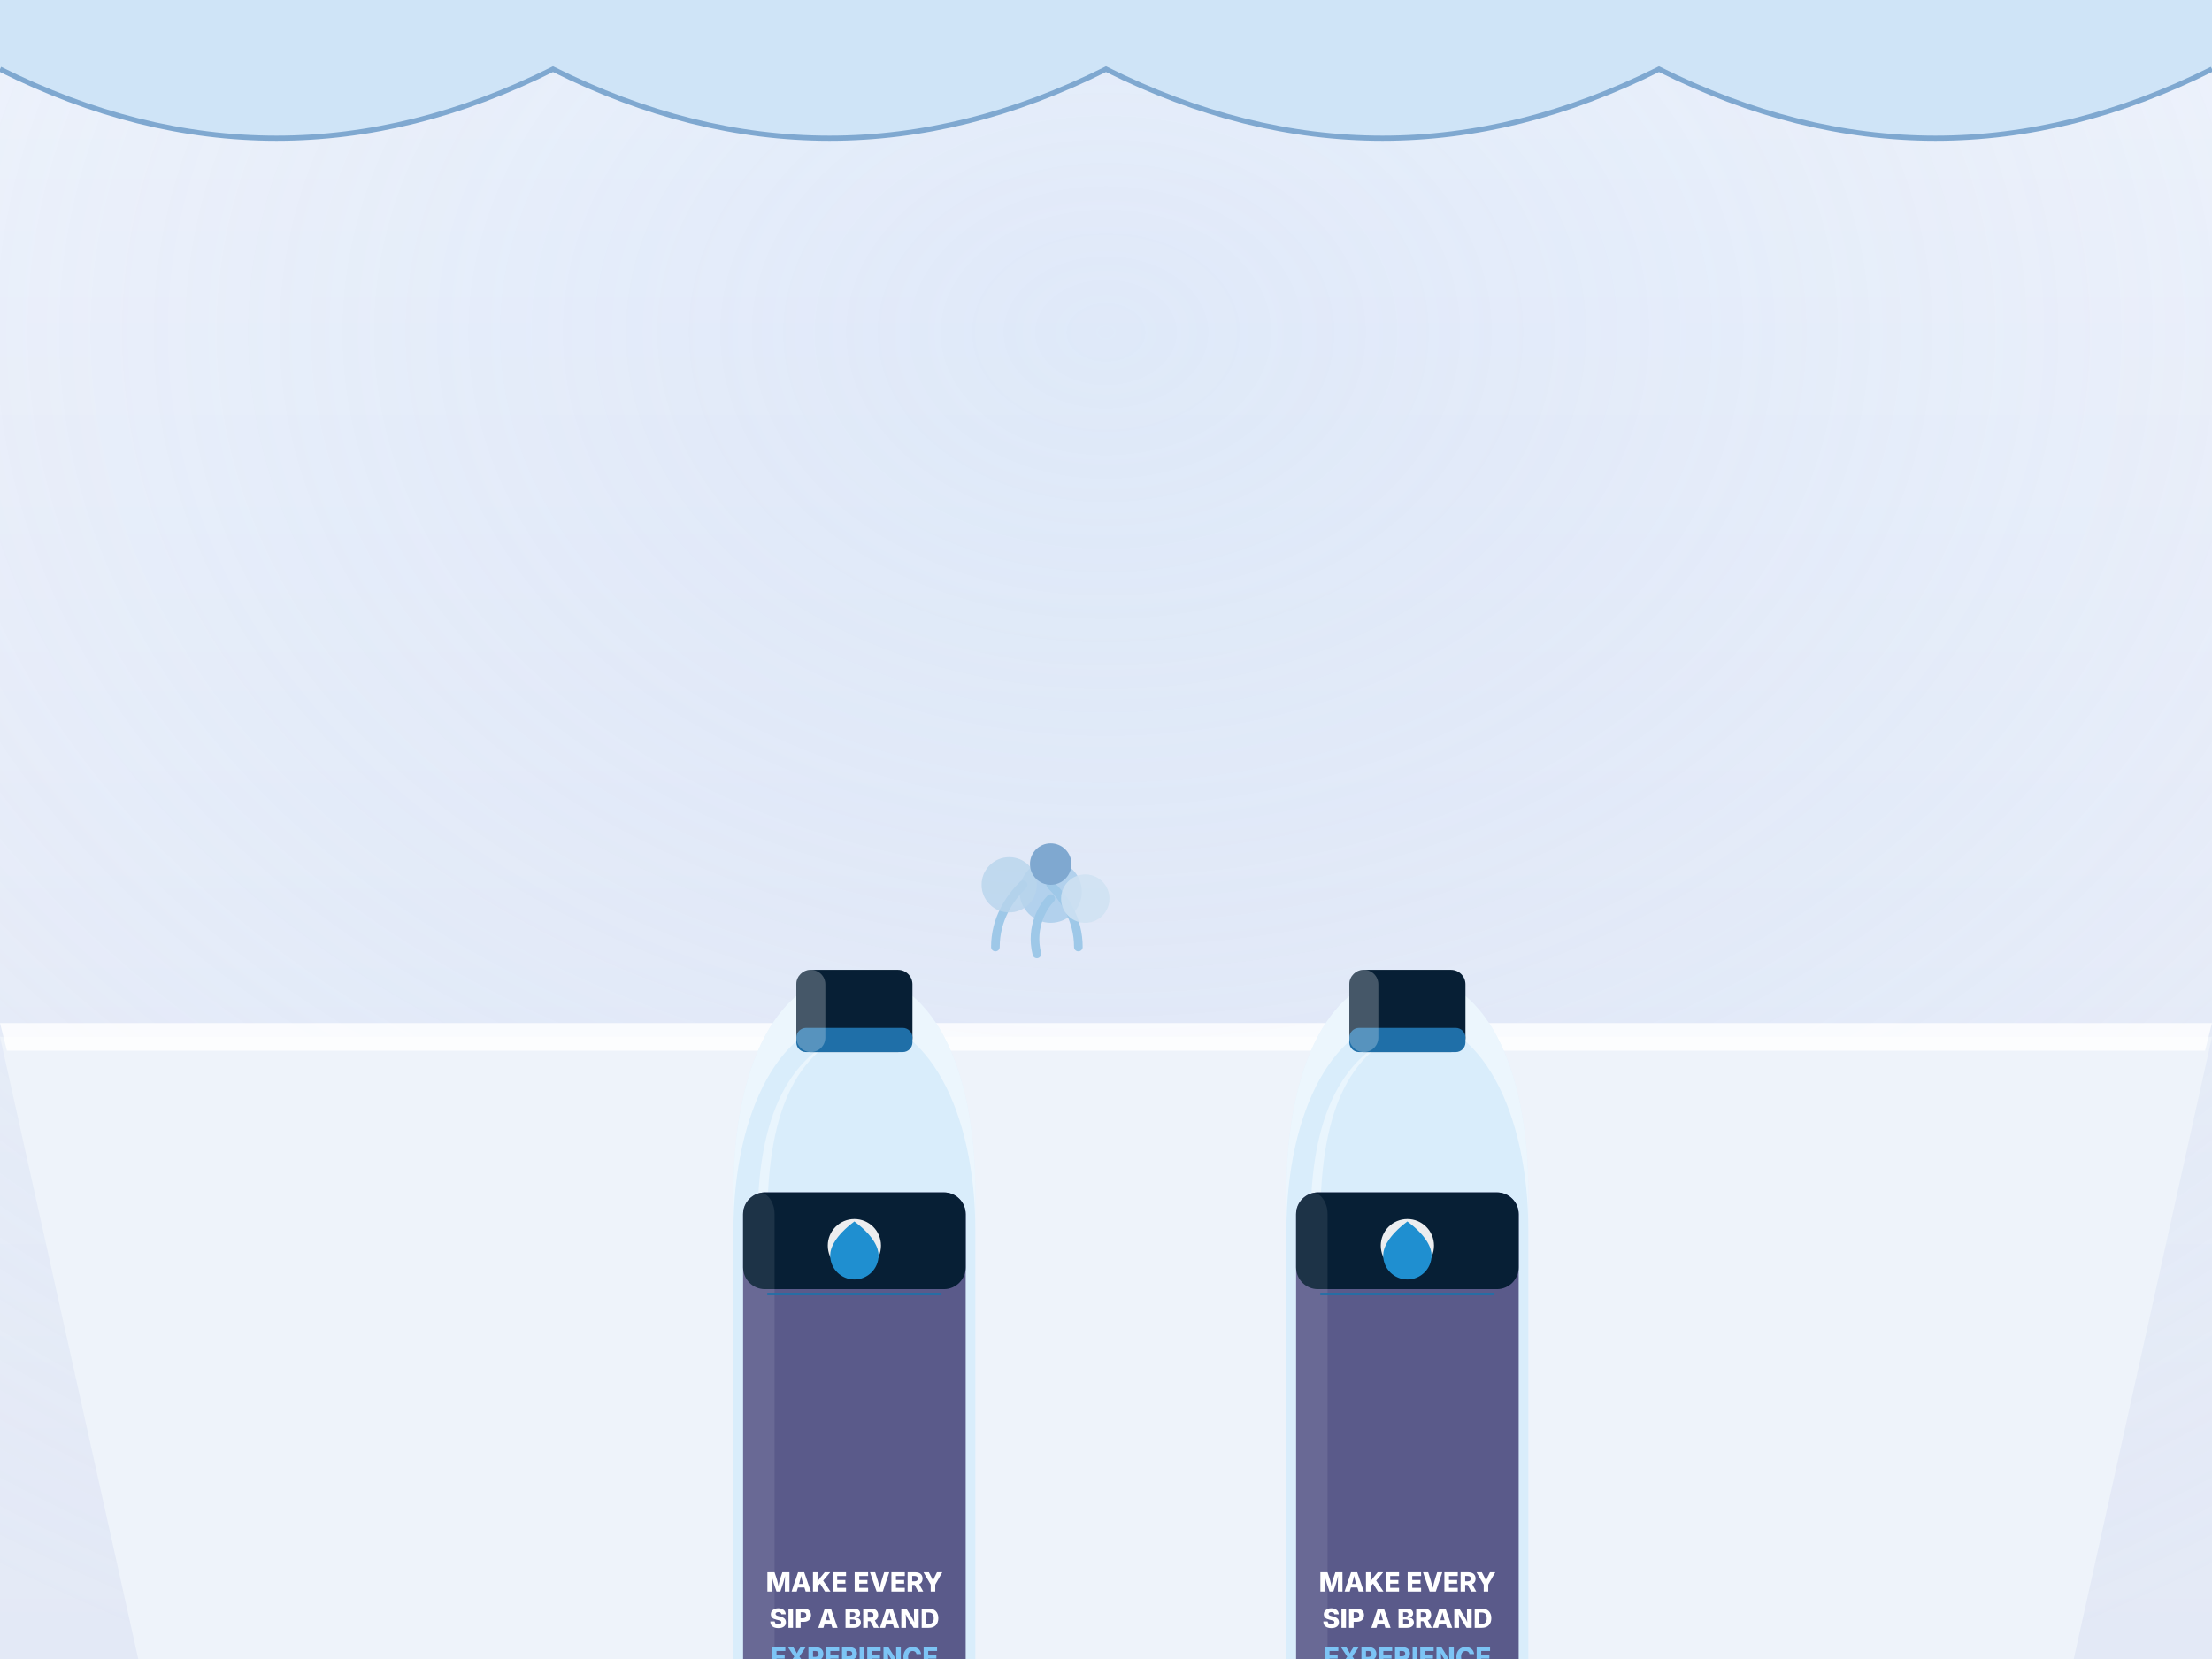
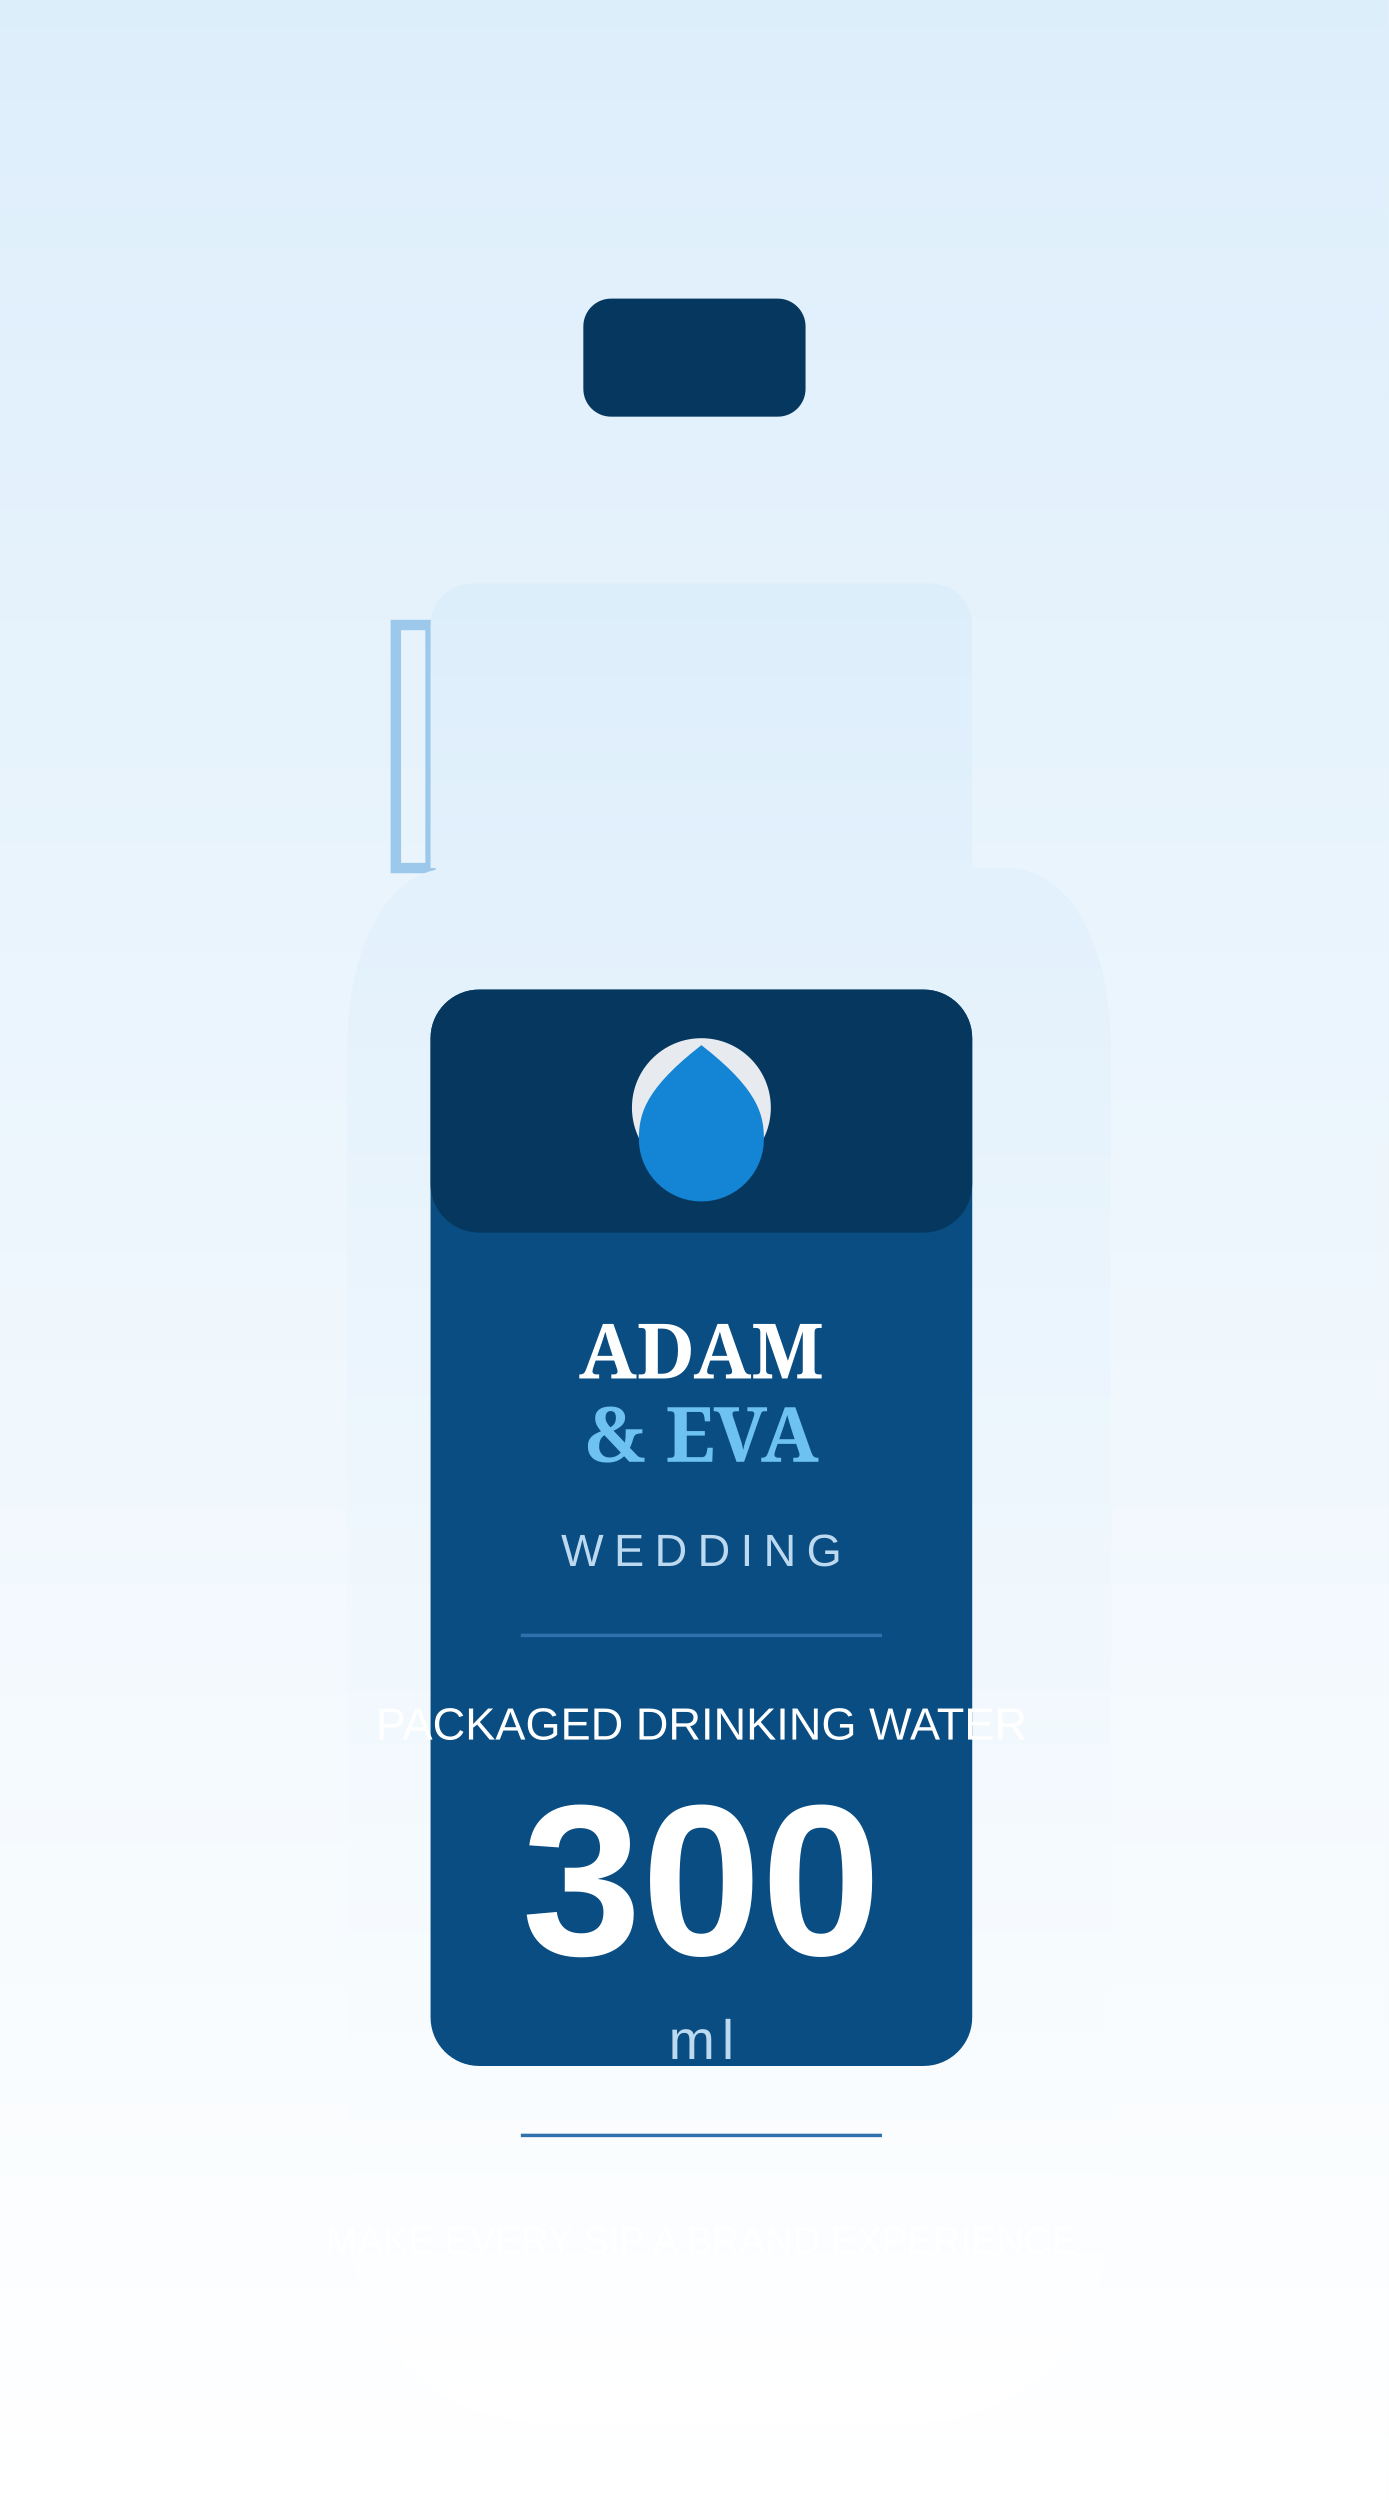
- <svg xmlns="http://www.w3.org/2000/svg" viewBox="0 0 640 480" role="img" aria-label="BRANDSIP branded bottles at a wedding table">
+ <svg xmlns="http://www.w3.org/2000/svg" viewBox="0 0 400 720" width="400" height="720" role="img" aria-label="Customized wedding water bottle">
  <defs>
-     <linearGradient id="wdbg" x1="0" y1="0" x2="0" y2="1">
-       <stop offset="0" stop-color="#f5f7fd" />
-       <stop offset="1" stop-color="#e3e9f6" />
+     <linearGradient id="sk" x1="0" y1="0" x2="0" y2="1">
+       <stop offset="0" stop-color="#ddeefb" />
+       <stop offset="1" stop-color="#ffffff" />
    </linearGradient>
-     <radialGradient id="wdwarm" cx="0.5" cy="0.2" r="0.9">
-       <stop offset="0" stop-color="#a9c7ef" stop-opacity="0.25" />
-       <stop offset="1" stop-color="#a9c7ef" stop-opacity="0" />
-     </radialGradient>
  </defs>
-   <rect width="640" height="480" fill="url(#wdbg)" />
-   <rect width="640" height="480" fill="url(#wdwarm)" />
-   <path d="M0 20 Q80 60 160 20 Q240 60 320 20 Q400 60 480 20 Q560 60 640 20 L640 0 L0 0 Z" fill="#cfe4f7" />
-   <path d="M0 20 Q80 60 160 20 Q240 60 320 20 Q400 60 480 20 Q560 60 640 20" stroke="#7fa8d0" stroke-width="1.5" fill="none" />
-   <path d="M0 300 L640 300 L600 480 L40 480 Z" fill="#eef3fa" />
-   <path d="M0 296 L640 296 L638 304 L2 304 Z" fill="#ffffff" opacity="0.8" />
-   <g transform="translate(300,250)">
-     <path d="M0 26 c-2 -8 2 -14 4 -16 M-12 24 c0 -8 4 -14 8 -18 M12 24 c0 -8 -4 -14 -8 -18" stroke="#9ec8e8" stroke-width="2.5" fill="none" stroke-linecap="round" />
-     <circle cx="4" cy="8" r="9" fill="#9ec8e8" opacity="0.7" />
-     <circle cx="-8" cy="6" r="8" fill="#b8d4ec" opacity="0.8" />
-     <circle cx="14" cy="10" r="7" fill="#cfe2f2" opacity="0.85" />
-     <circle cx="4" cy="0" r="6" fill="#7fa8d0" />
-   </g>
-   <g transform="translate(180,170) scale(0.7)">
-     <ellipse cx="96" cy="640" rx="95" ry="20" fill="#0a2f4d" opacity="0.18" />
-     <path d="M46 250 c0 -52 18 -90 50 -90 c32 0 50 38 50 90 l0 330 c0 38 -20 64 -50 64 c-30 0 -50 -26 -50 -64 z" fill="#d9edfb" />
-     <path d="M46 250 c0 -52 18 -90 50 -90 c32 0 50 38 50 90 l0 16 c0 -50 -20 -88 -50 -88 c-30 0 -50 38 -50 88 z" fill="#ffffff" opacity="0.5" />
-     <path d="M56 262 c0 -42 12 -72 44 -80 c-30 8 -40 38 -40 80 l0 280 c0 22 6 36 20 46 c-18 -8 -24 -26 -24 -46 z" fill="#ffffff" opacity="0.42" />
-     <path d="M50 500 l92 0 l0 130 c0 36 -18 58 -46 58 c-28 0 -46 -22 -46 -58 z" fill="#a9dffb" opacity="0.85" />
-     <ellipse cx="96" cy="498" rx="46" ry="6" fill="#ffffff" opacity="0.7" />
-     <rect x="72" y="158" width="48" height="34" rx="6" fill="#071f35" />
-     <rect x="72" y="182" width="48" height="10" rx="4" fill="#1f6fa8" />
-     <rect x="72" y="158" width="12" height="34" rx="6" fill="#ffffff" opacity="0.25" />
-     <rect x="50" y="250" width="92" height="230" rx="9" fill="#5a5a8a" />
-     <rect x="50" y="250" width="92" height="40" rx="9" fill="#071f35" />
-     <circle cx="96" cy="272" r="11" fill="#ffffff" opacity="0.92" />
-     <path d="M96 262 c8 6 10 11 10 14 a10 10 0 0 1 -20 0 c0 -3 2 -8 10 -14 z" fill="#1f8fd0" />
-     <rect x="50" y="250" width="13" height="230" rx="9" fill="#ffffff" opacity="0.09" />
-     <line x1="60" y1="292" x2="132" y2="292" stroke="#1f6fa8" stroke-width="1" />
-     <text font-family="Inter,Arial,sans-serif" font-weight="800" font-size="11" fill="#ffffff" x="96" y="415" text-anchor="middle">MAKE EVERY</text>
-     <text font-family="Inter,Arial,sans-serif" font-weight="800" font-size="11" fill="#ffffff" x="96" y="430" text-anchor="middle">SIP A BRAND</text>
-     <text font-family="Inter,Arial,sans-serif" font-weight="800" font-size="11" fill="#7cc4f5" x="96" y="446" text-anchor="middle">EXPERIENCE</text>
-   </g>
-   <g transform="translate(340,170) scale(0.7)">
-     <ellipse cx="96" cy="640" rx="95" ry="20" fill="#0a2f4d" opacity="0.18" />
-     <path d="M46 250 c0 -52 18 -90 50 -90 c32 0 50 38 50 90 l0 330 c0 38 -20 64 -50 64 c-30 0 -50 -26 -50 -64 z" fill="#d9edfb" />
-     <path d="M46 250 c0 -52 18 -90 50 -90 c32 0 50 38 50 90 l0 16 c0 -50 -20 -88 -50 -88 c-30 0 -50 38 -50 88 z" fill="#ffffff" opacity="0.5" />
-     <path d="M56 262 c0 -42 12 -72 44 -80 c-30 8 -40 38 -40 80 l0 280 c0 22 6 36 20 46 c-18 -8 -24 -26 -24 -46 z" fill="#ffffff" opacity="0.42" />
-     <path d="M50 500 l92 0 l0 130 c0 36 -18 58 -46 58 c-28 0 -46 -22 -46 -58 z" fill="#a9dffb" opacity="0.85" />
-     <ellipse cx="96" cy="498" rx="46" ry="6" fill="#ffffff" opacity="0.7" />
-     <rect x="72" y="158" width="48" height="34" rx="6" fill="#071f35" />
-     <rect x="72" y="182" width="48" height="10" rx="4" fill="#1f6fa8" />
-     <rect x="72" y="158" width="12" height="34" rx="6" fill="#ffffff" opacity="0.25" />
-     <rect x="50" y="250" width="92" height="230" rx="9" fill="#5a5a8a" />
-     <rect x="50" y="250" width="92" height="40" rx="9" fill="#071f35" />
-     <circle cx="96" cy="272" r="11" fill="#ffffff" opacity="0.92" />
-     <path d="M96 262 c8 6 10 11 10 14 a10 10 0 0 1 -20 0 c0 -3 2 -8 10 -14 z" fill="#1f8fd0" />
-     <rect x="50" y="250" width="13" height="230" rx="9" fill="#ffffff" opacity="0.09" />
-     <line x1="60" y1="292" x2="132" y2="292" stroke="#1f6fa8" stroke-width="1" />
-     <text font-family="Inter,Arial,sans-serif" font-weight="800" font-size="11" fill="#ffffff" x="96" y="415" text-anchor="middle">MAKE EVERY</text>
-     <text font-family="Inter,Arial,sans-serif" font-weight="800" font-size="11" fill="#ffffff" x="96" y="430" text-anchor="middle">SIP A BRAND</text>
-     <text font-family="Inter,Arial,sans-serif" font-weight="800" font-size="11" fill="#7cc4f5" x="96" y="446" text-anchor="middle">EXPERIENCE</text>
-   </g>
+   <rect width="400" height="720" fill="url(#sk)" />
+   <rect x="168" y="86" width="64" height="34" rx="8" fill="#06385f" />
+   <rect x="114" y="180" width="10" height="70" fill="none" stroke="#9cc8ec" stroke-width="3" />
+   <path d="M114 250 h10 v-70 a12 12 0 0 1 12-12 h132 a12 12 0 0 1 12 12 v70 h10 c18 0 30 22 30 52 v330 c0 40 -22 66 -60 66 h-100 c-38 0 -60 -26 -60 -66 v-330 c0 -30 12 -52 30 -52z" fill="url(#sk)" />
+   <rect x="124" y="285" width="156" height="310" rx="14" fill="#0a4d82" />
+   <rect x="124" y="285" width="156" height="70" rx="14" fill="#06385f" />
+   <circle cx="202" cy="319" r="20" fill="#ffffff" opacity="0.9" />
+   <path d="M202 301 c 16.2 12.6 18 19.8 18 27.0 a 18 18 0 0 1 -36 0 c 0 -7.2 1.8 -14.4 18 -27.0 z" fill="#1484d4" />
+   <text x="202" y="397" font-family="Georgia,serif" font-weight="bold" font-size="22" fill="#ffffff" text-anchor="middle">ADAM</text>
+   <text x="202" y="421" font-family="Georgia,serif" font-weight="bold" font-size="22" fill="#6ec2f1" text-anchor="middle">&amp; EVA</text>
+   <text x="202" y="451" font-family="Arial,sans-serif" font-size="13" fill="#bcd9f0" text-anchor="middle" letter-spacing="3">WEDDING</text>
+   <line x1="150" y1="471" x2="254" y2="471" stroke="#2f72ad" stroke-width="1" />
+   <text x="202" y="501" font-family="Arial,sans-serif" font-size="13" fill="#ffffff" text-anchor="middle">PACKAGED DRINKING WATER</text>
+   <text x="202" y="563" font-family="Arial,sans-serif" font-size="62" font-weight="bold" fill="#ffffff" text-anchor="middle">300</text>
+   <text x="202" y="593" font-family="Arial,sans-serif" font-size="16" fill="#bcd9f0" text-anchor="middle" letter-spacing="2">ml</text>
+   <line x1="150" y1="615" x2="254" y2="615" stroke="#2f72ad" stroke-width="1" />
+   <text x="202" y="649" font-family="Arial,sans-serif" font-size="11" fill="#ffffff" text-anchor="middle">MAKE EVERY SIP A BRAND EXPERIENCE</text>
</svg>
